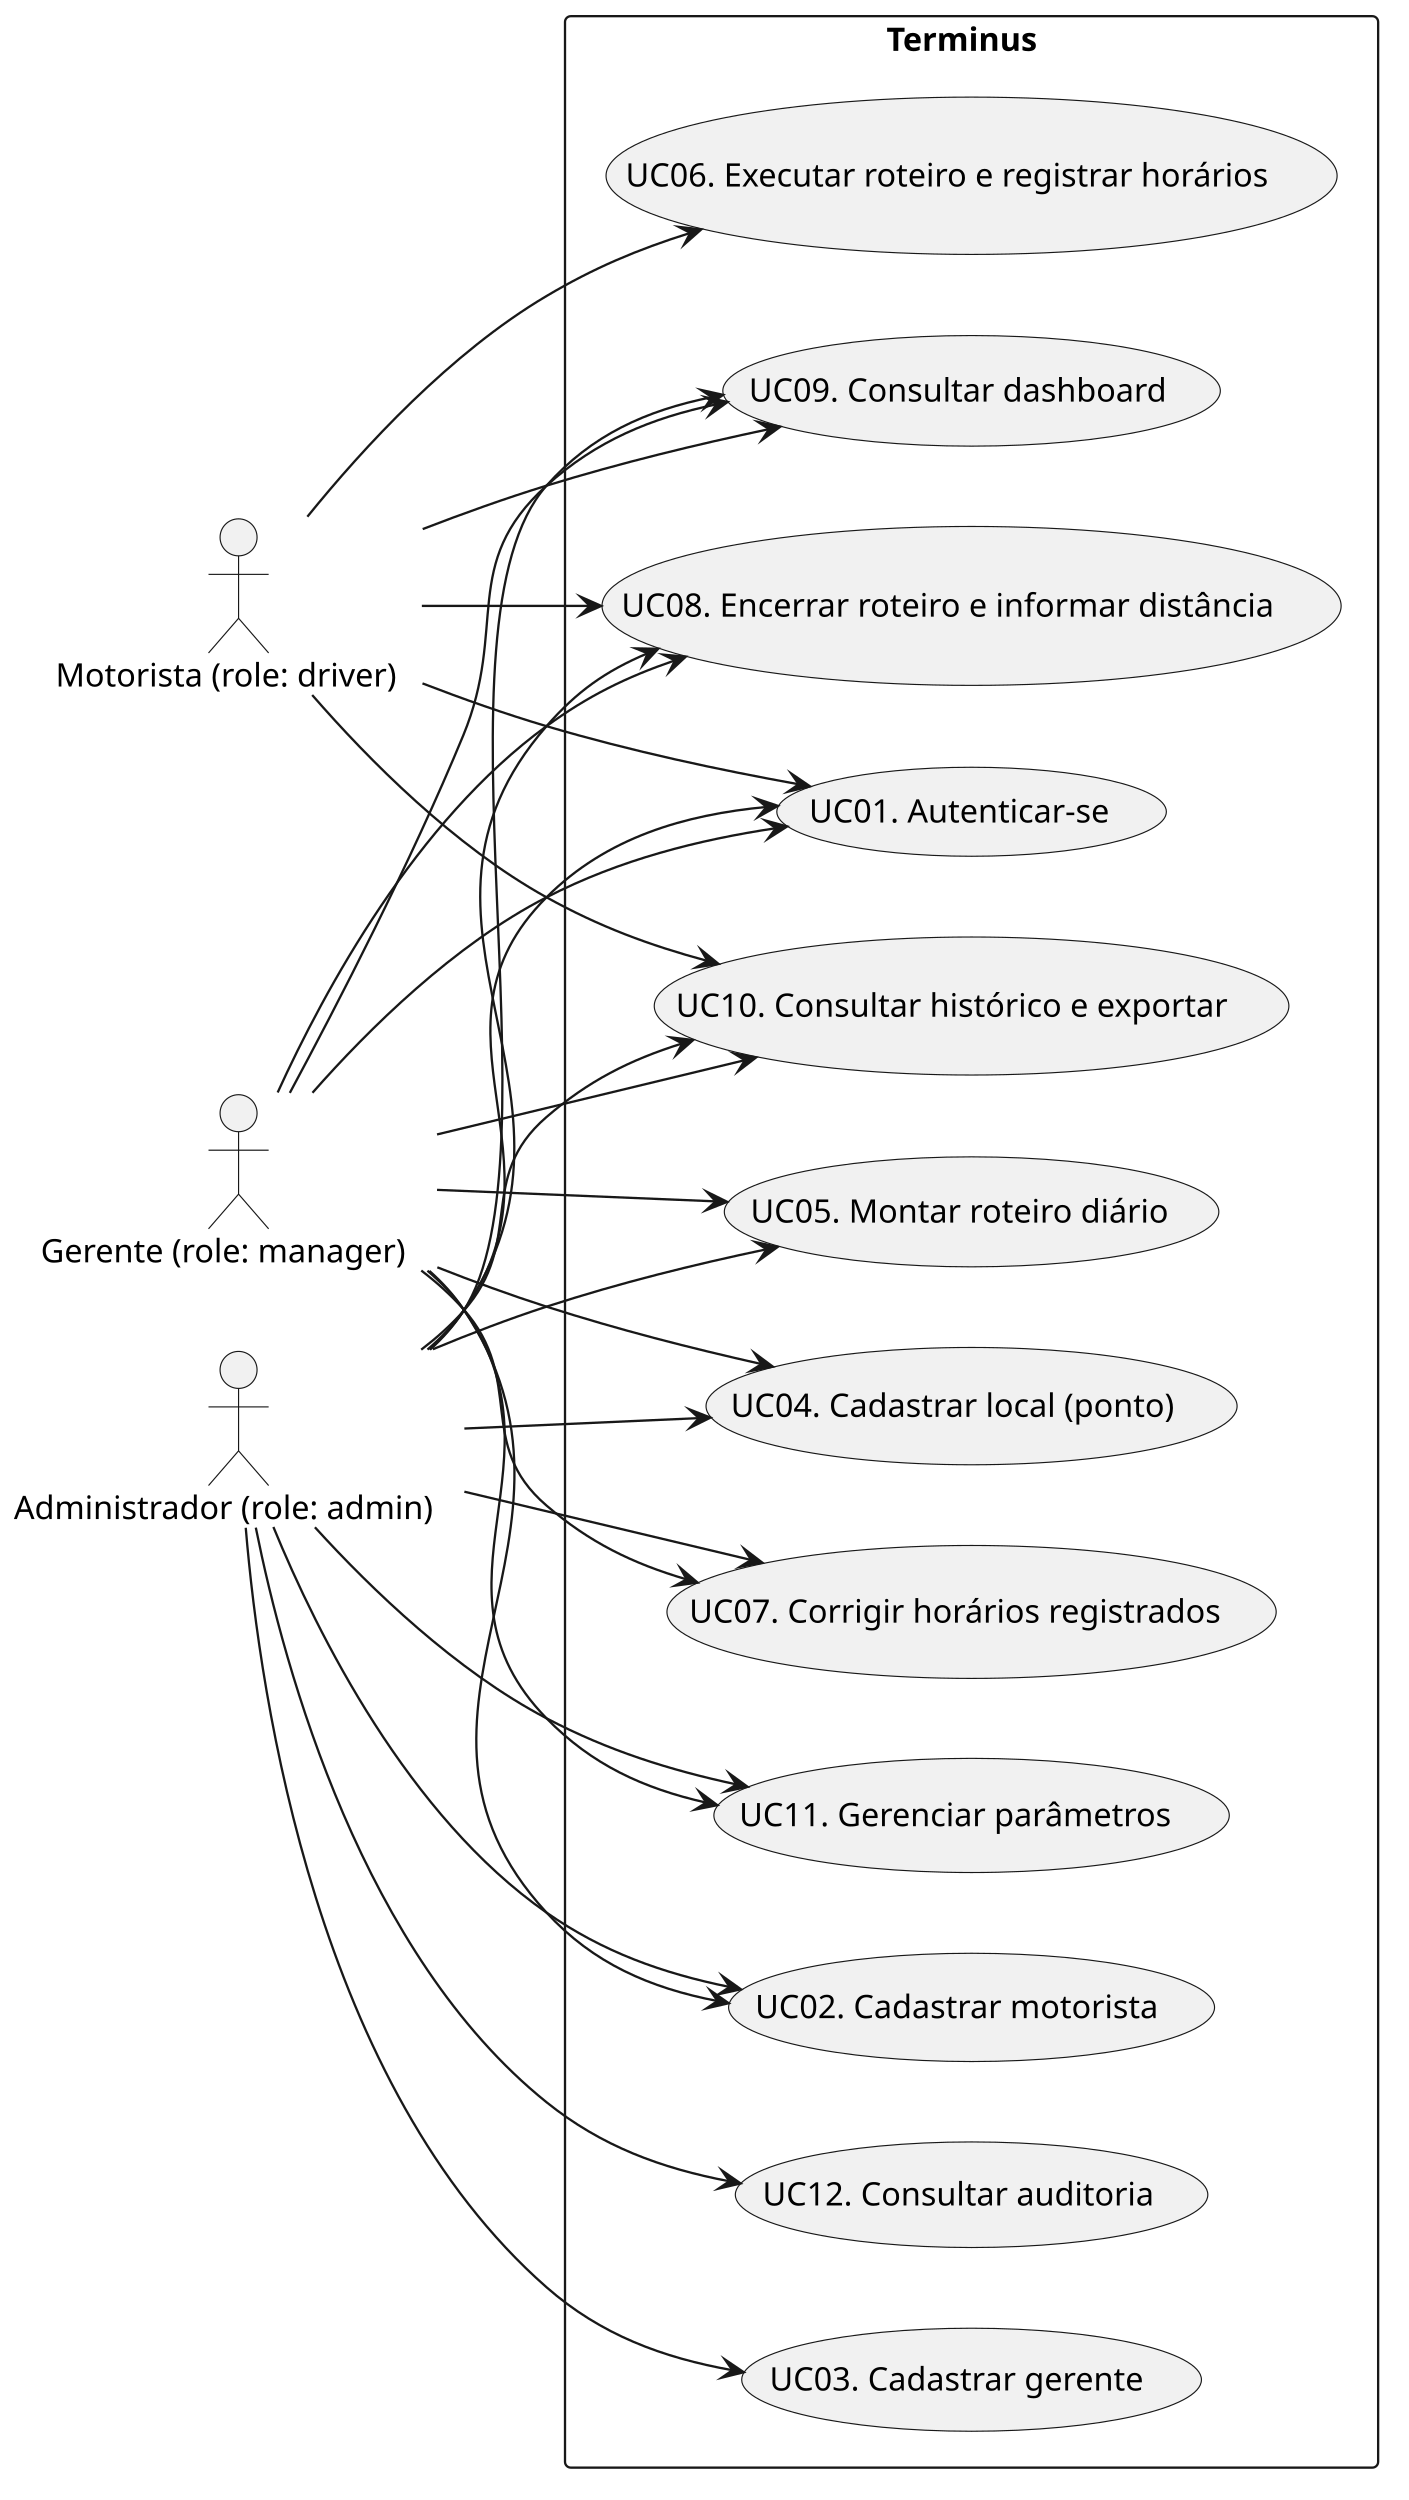
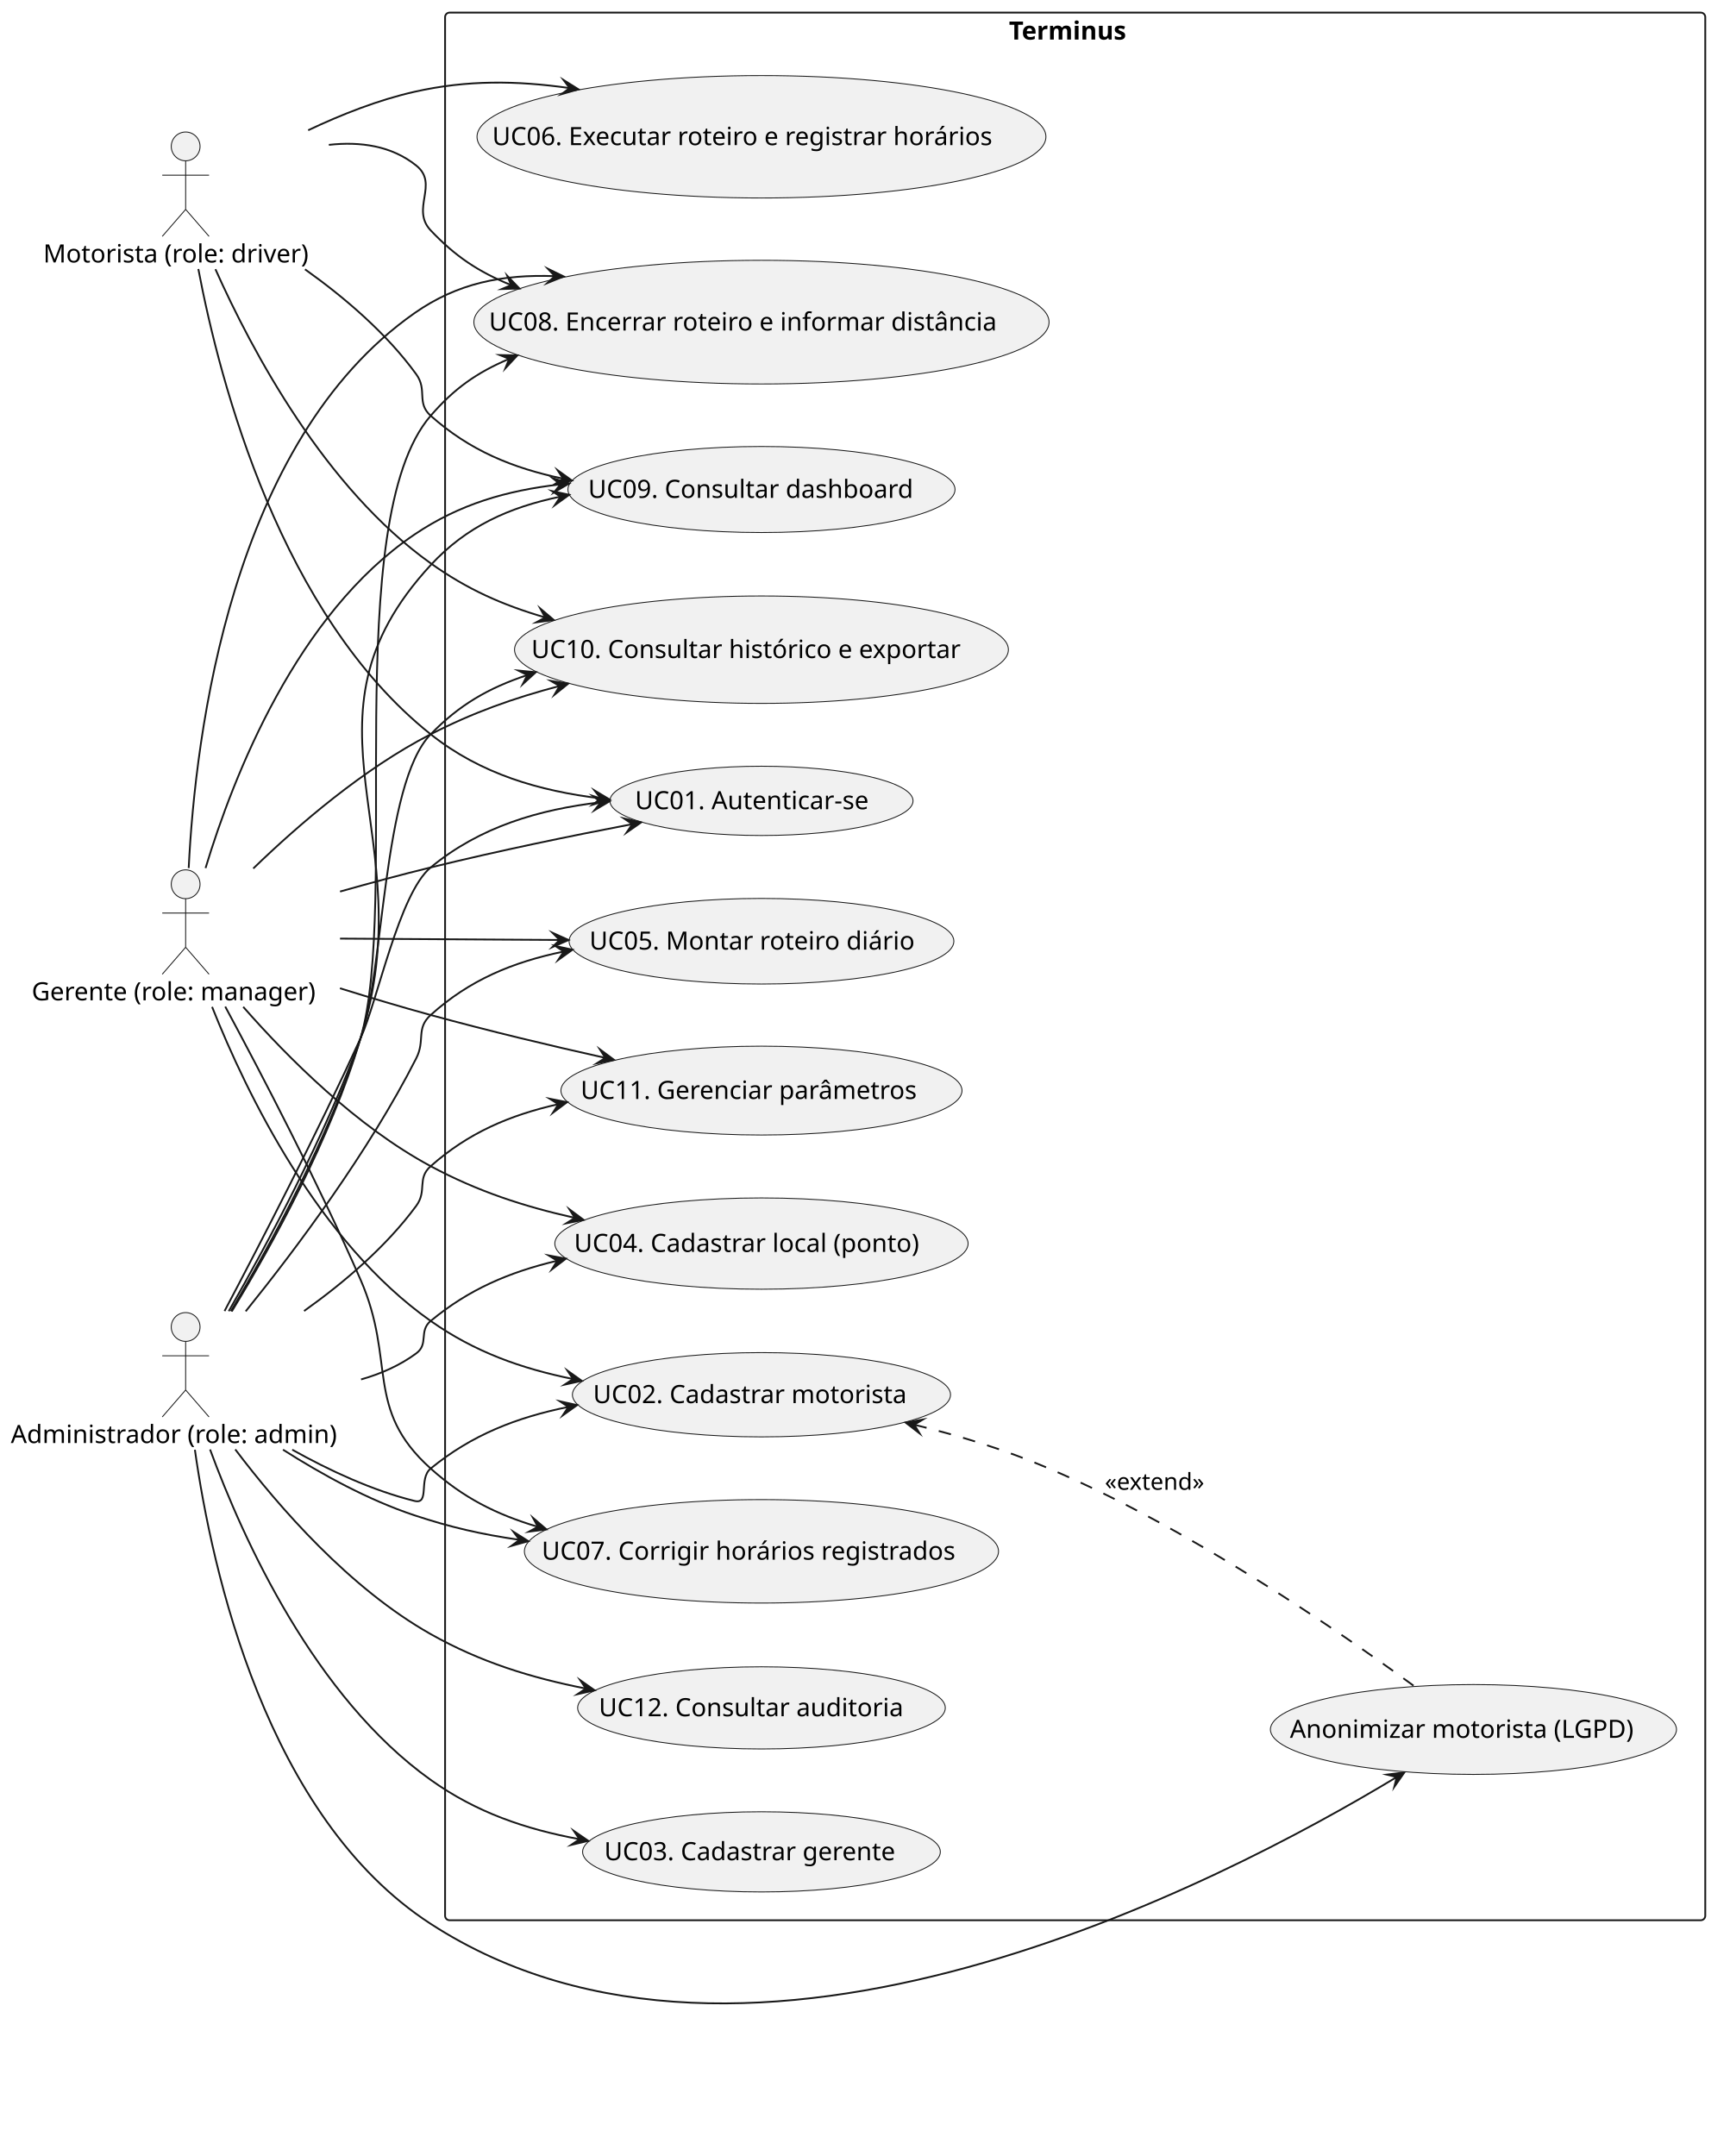
- <svg xmlns="http://www.w3.org/2000/svg" version="1.1" data-diagram-type="DESCRIPTION" style="width:609px;height:1081px;background:#FFFFFF;" width="609px" height="1081px" viewBox="0 0 609 1081" zoomAndPan="magnify" preserveAspectRatio="none" contentStyleType="text/css">
+ <svg xmlns="http://www.w3.org/2000/svg" version="1.1" data-diagram-type="DESCRIPTION" style="width:961px;height:1198px;background:#FFFFFF;" width="961px" height="1198px" viewBox="0 0 961 1198" zoomAndPan="magnify" preserveAspectRatio="none" contentStyleType="text/css">
  <defs />
  <g font-family="sans-serif" lengthAdjust="spacing">
    <g class="cluster" data-qualified-name="Terminus" id="ent0004" data-source-line="9">
-       <rect x="244.31" y="7" width="351.6" height="1060" fill="none" style="stroke:#181818;stroke-width:1;" rx="2.5" ry="2.5" />
-       <text x="383.309" y="21.995" fill="#000" font-size="14" textLength="73.603" font-weight="700">Terminus</text>
+       <rect x="247.31" y="7" width="700.22" height="1060" fill="none" style="stroke:#181818;stroke-width:1;" rx="2.5" ry="2.5" />
+       <text x="560.619" y="21.995" fill="#000" font-size="14" textLength="73.603" font-weight="700">Terminus</text>
    </g>
    <g class="entity" data-qualified-name="Terminus.UC01" id="ent0005" data-source-line="10">
-       <ellipse cx="420.114" cy="351.005" rx="84.224" ry="19.245" fill="#F1F1F1" style="stroke:#181818;stroke-width:0.5;" />
-       <text x="349.847" y="355.653" fill="#000" font-size="14" textLength="140.533">UC01. Autenticar-se</text>
+       <ellipse cx="423.114" cy="445.005" rx="84.224" ry="19.245" fill="#F1F1F1" style="stroke:#181818;stroke-width:0.5;" />
+       <text x="352.847" y="449.653" fill="#000" font-size="14" textLength="140.533">UC01. Autenticar-se</text>
    </g>
    <g class="entity" data-qualified-name="Terminus.UC02" id="ent0006" data-source-line="11">
-       <ellipse cx="420.109" cy="868.002" rx="105.059" ry="23.412" fill="#F1F1F1" style="stroke:#181818;stroke-width:0.5;" />
-       <text x="326.535" y="872.65" fill="#000" font-size="14" textLength="187.147">UC02. Cadastrar motorista</text>
+       <ellipse cx="423.109" cy="775.002" rx="105.059" ry="23.412" fill="#F1F1F1" style="stroke:#181818;stroke-width:0.5;" />
+       <text x="329.535" y="779.65" fill="#000" font-size="14" textLength="187.147">UC02. Cadastrar motorista</text>
    </g>
-     <g class="entity" data-qualified-name="Terminus.UC03" id="ent0007" data-source-line="12">
-       <ellipse cx="420.106" cy="1028.999" rx="99.396" ry="22.279" fill="#F1F1F1" style="stroke:#181818;stroke-width:0.5;" />
-       <text x="332.743" y="1033.648" fill="#000" font-size="14" textLength="174.727">UC03. Cadastrar gerente</text>
+     <g class="entity" data-qualified-name="Terminus.UC02X" id="ent0007" data-source-line="12">
+       <ellipse cx="818.723" cy="961.003" rx="112.813" ry="24.963" fill="#F1F1F1" style="stroke:#181818;stroke-width:0.5;" />
+       <text x="716.748" y="965.651" fill="#000" font-size="14" textLength="203.95">Anonimizar motorista (LGPD)</text>
    </g>
-     <g class="entity" data-qualified-name="Terminus.UC04" id="ent0008" data-source-line="13">
-       <ellipse cx="420.105" cy="608.003" rx="114.815" ry="25.363" fill="#F1F1F1" style="stroke:#181818;stroke-width:0.5;" />
-       <text x="315.977" y="612.651" fill="#000" font-size="14" textLength="208.257">UC04. Cadastrar local (ponto)</text>
+     <g class="entity" data-qualified-name="Terminus.UC03" id="ent0008" data-source-line="13">
+       <ellipse cx="423.106" cy="1028.999" rx="99.396" ry="22.279" fill="#F1F1F1" style="stroke:#181818;stroke-width:0.5;" />
+       <text x="335.743" y="1033.648" fill="#000" font-size="14" textLength="174.727">UC03. Cadastrar gerente</text>
    </g>
-     <g class="entity" data-qualified-name="Terminus.UC05" id="ent0009" data-source-line="14">
-       <ellipse cx="420.111" cy="524.002" rx="106.911" ry="23.782" fill="#F1F1F1" style="stroke:#181818;stroke-width:0.5;" />
-       <text x="324.52" y="528.651" fill="#000" font-size="14" textLength="191.181">UC05. Montar roteiro diário</text>
+     <g class="entity" data-qualified-name="Terminus.UC04" id="ent0009" data-source-line="14">
+       <ellipse cx="423.105" cy="691.003" rx="114.815" ry="25.363" fill="#F1F1F1" style="stroke:#181818;stroke-width:0.5;" />
+       <text x="318.977" y="695.651" fill="#000" font-size="14" textLength="208.257">UC04. Cadastrar local (ponto)</text>
    </g>
-     <g class="entity" data-qualified-name="Terminus.UC06" id="ent0010" data-source-line="15">
-       <ellipse cx="420.11" cy="76.002" rx="158.06" ry="34.012" fill="#F1F1F1" style="stroke:#181818;stroke-width:0.5;" />
-       <text x="270.498" y="80.65" fill="#000" font-size="14" textLength="299.223">UC06. Executar roteiro e registrar horários</text>
+     <g class="entity" data-qualified-name="Terminus.UC05" id="ent0010" data-source-line="15">
+       <ellipse cx="423.111" cy="523.002" rx="106.911" ry="23.782" fill="#F1F1F1" style="stroke:#181818;stroke-width:0.5;" />
+       <text x="327.52" y="527.651" fill="#000" font-size="14" textLength="191.181">UC05. Montar roteiro diário</text>
    </g>
-     <g class="entity" data-qualified-name="Terminus.UC07" id="ent0011" data-source-line="16">
-       <ellipse cx="420.108" cy="697.004" rx="131.718" ry="28.744" fill="#F1F1F1" style="stroke:#181818;stroke-width:0.5;" />
-       <text x="298.008" y="701.652" fill="#000" font-size="14" textLength="244.2">UC07. Corrigir horários registrados</text>
+     <g class="entity" data-qualified-name="Terminus.UC06" id="ent0011" data-source-line="16">
+       <ellipse cx="423.11" cy="76.002" rx="158.06" ry="34.012" fill="#F1F1F1" style="stroke:#181818;stroke-width:0.5;" />
+       <text x="273.498" y="80.65" fill="#000" font-size="14" textLength="299.223">UC06. Executar roteiro e registrar horários</text>
    </g>
-     <g class="entity" data-qualified-name="Terminus.UC08" id="ent0012" data-source-line="17">
-       <ellipse cx="420.108" cy="262" rx="159.798" ry="34.36" fill="#F1F1F1" style="stroke:#181818;stroke-width:0.5;" />
-       <text x="268.696" y="266.648" fill="#000" font-size="14" textLength="302.825">UC08. Encerrar roteiro e informar distância</text>
+     <g class="entity" data-qualified-name="Terminus.UC07" id="ent0012" data-source-line="17">
+       <ellipse cx="423.108" cy="862.004" rx="131.718" ry="28.744" fill="#F1F1F1" style="stroke:#181818;stroke-width:0.5;" />
+       <text x="301.008" y="866.652" fill="#000" font-size="14" textLength="244.2">UC07. Corrigir horários registrados</text>
    </g>
-     <g class="entity" data-qualified-name="Terminus.UC09" id="ent0013" data-source-line="18">
-       <ellipse cx="420.109" cy="169.002" rx="107.559" ry="23.912" fill="#F1F1F1" style="stroke:#181818;stroke-width:0.5;" />
-       <text x="323.814" y="173.65" fill="#000" font-size="14" textLength="192.589">UC09. Consultar dashboard</text>
+     <g class="entity" data-qualified-name="Terminus.UC08" id="ent0013" data-source-line="18">
+       <ellipse cx="423.108" cy="179" rx="159.798" ry="34.36" fill="#F1F1F1" style="stroke:#181818;stroke-width:0.5;" />
+       <text x="271.696" y="183.648" fill="#000" font-size="14" textLength="302.825">UC08. Encerrar roteiro e informar distância</text>
    </g>
-     <g class="entity" data-qualified-name="Terminus.UC10" id="ent0014" data-source-line="19">
-       <ellipse cx="420.107" cy="435.001" rx="137.207" ry="29.841" fill="#F1F1F1" style="stroke:#181818;stroke-width:0.5;" />
-       <text x="292.234" y="439.65" fill="#000" font-size="14" textLength="255.746">UC10. Consultar histórico e exportar</text>
+     <g class="entity" data-qualified-name="Terminus.UC09" id="ent0014" data-source-line="19">
+       <ellipse cx="423.109" cy="272.002" rx="107.559" ry="23.912" fill="#F1F1F1" style="stroke:#181818;stroke-width:0.5;" />
+       <text x="326.814" y="276.65" fill="#000" font-size="14" textLength="192.589">UC09. Consultar dashboard</text>
    </g>
-     <g class="entity" data-qualified-name="Terminus.UC11" id="ent0015" data-source-line="20">
-       <ellipse cx="420.11" cy="784.996" rx="111.43" ry="24.686" fill="#F1F1F1" style="stroke:#181818;stroke-width:0.5;" />
-       <text x="319.625" y="789.645" fill="#000" font-size="14" textLength="200.97">UC11. Gerenciar parâmetros</text>
+     <g class="entity" data-qualified-name="Terminus.UC10" id="ent0015" data-source-line="20">
+       <ellipse cx="423.107" cy="361.001" rx="137.207" ry="29.841" fill="#F1F1F1" style="stroke:#181818;stroke-width:0.5;" />
+       <text x="295.234" y="365.65" fill="#000" font-size="14" textLength="255.746">UC10. Consultar histórico e exportar</text>
    </g>
-     <g class="entity" data-qualified-name="Terminus.UC12" id="ent0016" data-source-line="21">
-       <ellipse cx="420.112" cy="949" rx="102.152" ry="22.83" fill="#F1F1F1" style="stroke:#181818;stroke-width:0.5;" />
-       <text x="329.717" y="953.649" fill="#000" font-size="14" textLength="180.79">UC12. Consultar auditoria</text>
+     <g class="entity" data-qualified-name="Terminus.UC11" id="ent0016" data-source-line="21">
+       <ellipse cx="423.11" cy="605.996" rx="111.43" ry="24.686" fill="#F1F1F1" style="stroke:#181818;stroke-width:0.5;" />
+       <text x="322.625" y="610.645" fill="#000" font-size="14" textLength="200.97">UC11. Gerenciar parâmetros</text>
+     </g>
+     <g class="entity" data-qualified-name="Terminus.UC12" id="ent0017" data-source-line="22">
+       <ellipse cx="423.112" cy="949" rx="102.152" ry="22.83" fill="#F1F1F1" style="stroke:#181818;stroke-width:0.5;" />
+       <text x="332.717" y="953.649" fill="#000" font-size="14" textLength="180.79">UC12. Consultar auditoria</text>
    </g>
    <g class="entity" data-qualified-name="Motorista" id="ent0001" data-source-line="5">
-       <ellipse cx="103.159" cy="232.35" rx="8" ry="8" fill="#F1F1F1" style="stroke:#181818;stroke-width:0.5;" />
-       <path d="M103.159,240.35 L103.159,267.35 M90.159,248.35 L116.159,248.35 M103.159,267.35 L90.159,282.35 M103.159,267.35 L116.159,282.35" style="stroke:#181818;stroke-width:0.5;" fill="none" />
-       <text x="24.03" y="296.845" fill="#000" font-size="14" textLength="158.259">Motorista (role: driver)</text>
+       <ellipse cx="103.159" cy="81.35" rx="8" ry="8" fill="#F1F1F1" style="stroke:#181818;stroke-width:0.5;" />
+       <path d="M103.159,89.35 L103.159,116.35 M90.159,97.35 L116.159,97.35 M103.159,116.35 L90.159,131.35 M103.159,116.35 L116.159,131.35" style="stroke:#181818;stroke-width:0.5;" fill="none" />
+       <text x="24.03" y="145.845" fill="#000" font-size="14" textLength="158.259">Motorista (role: driver)</text>
    </g>
    <g class="entity" data-qualified-name="Gerente" id="ent0002" data-source-line="6">
-       <ellipse cx="103.158" cy="481.35" rx="8" ry="8" fill="#F1F1F1" style="stroke:#181818;stroke-width:0.5;" />
-       <path d="M103.158,489.35 L103.158,516.35 M90.158,497.35 L116.158,497.35 M103.158,516.35 L90.158,531.35 M103.158,516.35 L116.158,531.35" style="stroke:#181818;stroke-width:0.5;" fill="none" />
-       <text x="17.61" y="545.845" fill="#000" font-size="14" textLength="171.097">Gerente (role: manager)</text>
+       <ellipse cx="103.158" cy="491.35" rx="8" ry="8" fill="#F1F1F1" style="stroke:#181818;stroke-width:0.5;" />
+       <path d="M103.158,499.35 L103.158,526.35 M90.158,507.35 L116.158,507.35 M103.158,526.35 L90.158,541.35 M103.158,526.35 L116.158,541.35" style="stroke:#181818;stroke-width:0.5;" fill="none" />
+       <text x="17.61" y="555.845" fill="#000" font-size="14" textLength="171.097">Gerente (role: manager)</text>
    </g>
    <g class="entity" data-qualified-name="Admin" id="ent0003" data-source-line="7">
-       <ellipse cx="103.156" cy="592.35" rx="8" ry="8" fill="#F1F1F1" style="stroke:#181818;stroke-width:0.5;" />
-       <path d="M103.156,600.35 L103.156,627.35 M90.156,608.35 L116.156,608.35 M103.156,627.35 L90.156,642.35 M103.156,627.35 L116.156,642.35" style="stroke:#181818;stroke-width:0.5;" fill="none" />
-       <text x="6" y="656.845" fill="#000" font-size="14" textLength="194.312">Administrador (role: admin)</text>
+       <ellipse cx="103.156" cy="737.35" rx="8" ry="8" fill="#F1F1F1" style="stroke:#181818;stroke-width:0.5;" />
+       <path d="M103.156,745.35 L103.156,772.35 M90.156,753.35 L116.156,753.35 M103.156,772.35 L90.156,787.35 M103.156,772.35 L116.156,787.35" style="stroke:#181818;stroke-width:0.5;" fill="none" />
+       <text x="6" y="801.845" fill="#000" font-size="14" textLength="194.312">Administrador (role: admin)</text>
    </g>
-     <g class="link" data-entity-1="ent0001" data-entity-2="ent0005" id="lnk17" data-source-line="24" data-link-type="dependency">
-       <path d="M182.68,295.5 C200.14,302.22 218.7,308.8 236.31,314 C273.42,324.96 310.79,332.859 345.35,339.119" style="stroke:#181818;stroke-width:1;" fill="none" id="Motorista-to-UC01" />
-       <polygon points="350.27,340.01,342.127,334.47,345.35,339.119,340.701,342.342,350.27,340.01" fill="#181818" style="stroke:#181818;stroke-width:1;stroke-linejoin:miter;stroke-miterlimit:10;" />
+     <g class="link" data-entity-1="ent0001" data-entity-2="ent0005" id="lnk18" data-source-line="25" data-link-type="dependency">
+       <path d="M110.2,149.47 C122.4,213.65 156.28,341.99 239.31,408 C267.19,430.17 299.897,439.515 333.797,443.645" style="stroke:#181818;stroke-width:1;" fill="none" id="Motorista-to-UC01" />
+       <polygon points="338.76,444.25,330.31,439.191,333.797,443.645,329.342,447.132,338.76,444.25" fill="#181818" style="stroke:#181818;stroke-width:1;stroke-linejoin:miter;stroke-miterlimit:10;" />
    </g>
-     <g class="link" data-entity-1="ent0001" data-entity-2="ent0010" id="lnk18" data-source-line="25" data-link-type="dependency">
-       <path d="M132.9,223.43 C157.29,193.3 194.84,152.56 236.31,128 C256.75,115.89 275.381,107.982 298.461,100.712" style="stroke:#181818;stroke-width:1;" fill="none" id="Motorista-to-UC06" />
-       <polygon points="303.23,99.21,293.444,98.099,298.461,100.712,295.848,105.729,303.23,99.21" fill="#181818" style="stroke:#181818;stroke-width:1;stroke-linejoin:miter;stroke-miterlimit:10;" />
-     </g>
-     <g class="link" data-entity-1="ent0001" data-entity-2="ent0012" id="lnk19" data-source-line="26" data-link-type="dependency">
-       <path d="M182.41,262 C206.1,262 228.01,262 254.99,262" style="stroke:#181818;stroke-width:1;" fill="none" id="Motorista-to-UC08" />
-       <polygon points="259.99,262,250.99,258,254.99,262,250.99,266,259.99,262" fill="#181818" style="stroke:#181818;stroke-width:1;stroke-linejoin:miter;stroke-miterlimit:10;" />
+     <g class="link" data-entity-1="ent0001" data-entity-2="ent0011" id="lnk19" data-source-line="26" data-link-type="dependency">
+       <path d="M171.24,72.37 C189.78,63.58 210.32,55.51 230.31,51 C259.63,44.39 286.939,44.748 316.499,48.938" style="stroke:#181818;stroke-width:1;" fill="none" id="Motorista-to-UC06" />
+       <polygon points="321.45,49.64,313.1,44.417,316.499,48.938,311.978,52.337,321.45,49.64" fill="#181818" style="stroke:#181818;stroke-width:1;stroke-linejoin:miter;stroke-miterlimit:10;" />
    </g>
    <g class="link" data-entity-1="ent0001" data-entity-2="ent0013" id="lnk20" data-source-line="27" data-link-type="dependency">
-       <path d="M182.77,228.77 C200.22,222.05 218.75,215.39 236.31,210 C268.96,199.98 300.689,192.32 332.529,185.55" style="stroke:#181818;stroke-width:1;" fill="none" id="Motorista-to-UC09" />
-       <polygon points="337.42,184.51,327.785,182.469,332.529,185.55,329.449,190.294,337.42,184.51" fill="#181818" style="stroke:#181818;stroke-width:1;stroke-linejoin:miter;stroke-miterlimit:10;" />
+       <path d="M182.73,80.49 C200.18,78.55 217.56,80.97 231.31,92 C244.1,102.26 228.04,116.11 239.31,128 C252.91,142.35 265.552,150.878 284.022,158.428" style="stroke:#181818;stroke-width:1;" fill="none" id="Motorista-to-UC08" />
+       <polygon points="288.65,160.32,281.833,153.212,284.022,158.428,278.806,160.617,288.65,160.32" fill="#181818" style="stroke:#181818;stroke-width:1;stroke-linejoin:miter;stroke-miterlimit:10;" />
    </g>
    <g class="link" data-entity-1="ent0001" data-entity-2="ent0014" id="lnk21" data-source-line="28" data-link-type="dependency">
-       <path d="M134.99,300.53 C159.57,328.75 196.4,365.85 236.31,388 C259.09,400.64 280.523,408.657 305.903,415.507" style="stroke:#181818;stroke-width:1;" fill="none" id="Motorista-to-UC10" />
-       <polygon points="310.73,416.81,303.083,410.603,305.903,415.507,300.999,418.327,310.73,416.81" fill="#181818" style="stroke:#181818;stroke-width:1;stroke-linejoin:miter;stroke-miterlimit:10;" />
+       <path d="M169.46,149.64 C191.6,165.4 214.86,185.29 231.31,208 C237.66,216.77 231.23,223.8 239.31,231 C260.91,250.27 284.697,260.073 312.917,265.993" style="stroke:#181818;stroke-width:1;" fill="none" id="Motorista-to-UC09" />
+       <polygon points="317.81,267.02,309.823,261.257,312.917,265.993,308.18,269.087,317.81,267.02" fill="#181818" style="stroke:#181818;stroke-width:1;stroke-linejoin:miter;stroke-miterlimit:10;" />
    </g>
-     <g class="link" data-entity-1="ent0002" data-entity-2="ent0005" id="lnk22" data-source-line="30" data-link-type="dependency">
-       <path d="M135.11,472.52 C159.62,444.71 196.31,408.55 236.31,388 C268.28,371.57 301.947,363.19 335.437,358.11" style="stroke:#181818;stroke-width:1;" fill="none" id="Gerente-to-UC01" />
-       <polygon points="340.38,357.36,330.882,354.755,335.437,358.11,332.082,362.665,340.38,357.36" fill="#181818" style="stroke:#181818;stroke-width:1;stroke-linejoin:miter;stroke-miterlimit:10;" />
+     <g class="link" data-entity-1="ent0001" data-entity-2="ent0015" id="lnk22" data-source-line="29" data-link-type="dependency">
+       <path d="M119.7,149.58 C140.22,195.52 180.71,271.26 239.31,313 C259.49,327.38 278.862,336.044 302.922,343.094" style="stroke:#181818;stroke-width:1;" fill="none" id="Motorista-to-UC10" />
+       <polygon points="307.72,344.5,300.208,338.131,302.922,343.094,297.958,345.808,307.72,344.5" fill="#181818" style="stroke:#181818;stroke-width:1;stroke-linejoin:miter;stroke-miterlimit:10;" />
    </g>
-     <g class="link" data-entity-1="ent0002" data-entity-2="ent0006" id="lnk23" data-source-line="31" data-link-type="dependency">
-       <path d="M185.68,549.55 C191.23,554.47 196.22,559.94 200.31,566 C265.86,663.03 157.04,740.81 236.31,827 C256.57,849.02 280.962,859.555 310.202,865.245" style="stroke:#181818;stroke-width:1;" fill="none" id="Gerente-to-UC02" />
-       <polygon points="315.11,866.2,307.04,860.555,310.202,865.245,305.512,868.407,315.11,866.2" fill="#181818" style="stroke:#181818;stroke-width:1;stroke-linejoin:miter;stroke-miterlimit:10;" />
+     <g class="link" data-entity-1="ent0002" data-entity-2="ent0005" id="lnk23" data-source-line="31" data-link-type="dependency">
+       <path d="M188.95,495.4 C205.58,490.7 222.94,486.01 239.31,482 C277.84,472.56 316.439,464.621 351.339,457.931" style="stroke:#181818;stroke-width:1;" fill="none" id="Gerente-to-UC01" />
+       <polygon points="356.25,456.99,346.658,454.756,351.339,457.931,348.164,462.613,356.25,456.99" fill="#181818" style="stroke:#181818;stroke-width:1;stroke-linejoin:miter;stroke-miterlimit:10;" />
    </g>
-     <g class="link" data-entity-1="ent0002" data-entity-2="ent0008" id="lnk24" data-source-line="32" data-link-type="dependency">
-       <path d="M189.1,547.99 C204.65,554.11 220.85,560.06 236.31,565 C267.83,575.08 298.213,582.82 329.293,589.83" style="stroke:#181818;stroke-width:1;" fill="none" id="Gerente-to-UC04" />
-       <polygon points="334.17,590.93,326.271,585.048,329.293,589.83,324.51,592.852,334.17,590.93" fill="#181818" style="stroke:#181818;stroke-width:1;stroke-linejoin:miter;stroke-miterlimit:10;" />
+     <g class="link" data-entity-1="ent0002" data-entity-2="ent0006" id="lnk24" data-source-line="32" data-link-type="dependency">
+       <path d="M117.85,559.49 C137.17,607.99 177.16,690.29 239.31,734 C263.79,751.22 289.381,760.349 318.401,766.279" style="stroke:#181818;stroke-width:1;" fill="none" id="Gerente-to-UC02" />
+       <polygon points="323.3,767.28,315.283,761.559,318.401,766.279,313.681,769.397,323.3,767.28" fill="#181818" style="stroke:#181818;stroke-width:1;stroke-linejoin:miter;stroke-miterlimit:10;" />
    </g>
    <g class="link" data-entity-1="ent0002" data-entity-2="ent0009" id="lnk25" data-source-line="33" data-link-type="dependency">
-       <path d="M188.97,514.5 C227.6,516.1 268.694,517.794 309.454,519.474" style="stroke:#181818;stroke-width:1;" fill="none" id="Gerente-to-UC05" />
-       <polygon points="314.45,519.68,305.622,515.313,309.454,519.474,305.293,523.306,314.45,519.68" fill="#181818" style="stroke:#181818;stroke-width:1;stroke-linejoin:miter;stroke-miterlimit:10;" />
+       <path d="M135.15,559.47 C160.28,588.11 198.18,625.92 239.31,648 C265.31,661.96 290.891,670.325 319.411,676.725" style="stroke:#181818;stroke-width:1;" fill="none" id="Gerente-to-UC04" />
+       <polygon points="324.29,677.82,316.384,671.946,319.411,676.725,314.633,679.752,324.29,677.82" fill="#181818" style="stroke:#181818;stroke-width:1;stroke-linejoin:miter;stroke-miterlimit:10;" />
    </g>
-     <g class="link" data-entity-1="ent0002" data-entity-2="ent0011" id="lnk26" data-source-line="34" data-link-type="dependency">
-       <path d="M182.16,549.38 C188.76,554.42 194.95,559.96 200.31,566 C227.55,596.68 205.15,624.31 236.31,651 C254.83,666.86 273.253,675.979 296.873,682.929" style="stroke:#181818;stroke-width:1;" fill="none" id="Gerente-to-UC07" />
-       <polygon points="301.67,684.34,294.165,677.962,296.873,682.929,291.907,685.637,301.67,684.34" fill="#181818" style="stroke:#181818;stroke-width:1;stroke-linejoin:miter;stroke-miterlimit:10;" />
+     <g class="link" data-entity-1="ent0002" data-entity-2="ent0010" id="lnk26" data-source-line="34" data-link-type="dependency">
+       <path d="M188.94,521.54 C227.94,521.78 269.62,522.039 310.94,522.299" style="stroke:#181818;stroke-width:1;" fill="none" id="Gerente-to-UC05" />
+       <polygon points="315.94,522.33,306.965,518.273,310.94,522.299,306.915,526.273,315.94,522.33" fill="#181818" style="stroke:#181818;stroke-width:1;stroke-linejoin:miter;stroke-miterlimit:10;" />
    </g>
    <g class="link" data-entity-1="ent0002" data-entity-2="ent0012" id="lnk27" data-source-line="35" data-link-type="dependency">
-       <path d="M120.06,472.39 C140.45,427.67 180.01,354.92 236.31,314 C254.19,301 270.511,292.874 291.831,285.554" style="stroke:#181818;stroke-width:1;" fill="none" id="Gerente-to-UC08" />
-       <polygon points="296.56,283.93,286.749,283.069,291.831,285.554,289.347,290.636,296.56,283.93" fill="#181818" style="stroke:#181818;stroke-width:1;stroke-linejoin:miter;stroke-miterlimit:10;" />
+       <path d="M125.16,559.33 C145.58,597.27 176.84,657.31 200.31,711 C220.25,756.62 202.24,782.77 239.31,816 C257.34,832.17 275.429,841.401 298.859,848.391" style="stroke:#181818;stroke-width:1;" fill="none" id="Gerente-to-UC07" />
+       <polygon points="303.65,849.82,296.169,843.414,298.859,848.391,293.882,851.08,303.65,849.82" fill="#181818" style="stroke:#181818;stroke-width:1;stroke-linejoin:miter;stroke-miterlimit:10;" />
    </g>
    <g class="link" data-entity-1="ent0002" data-entity-2="ent0013" id="lnk28" data-source-line="36" data-link-type="dependency">
-       <path d="M125.32,472.56 C145.99,434.14 177.57,373.01 200.31,318 C219.64,271.24 198.77,243.92 236.31,210 C257.79,190.59 281.537,180.747 309.757,174.827" style="stroke:#181818;stroke-width:1;" fill="none" id="Gerente-to-UC09" />
-       <polygon points="314.65,173.8,305.02,171.733,309.757,174.827,306.663,179.563,314.65,173.8" fill="#181818" style="stroke:#181818;stroke-width:1;stroke-linejoin:miter;stroke-miterlimit:10;" />
+       <path d="M104.85,482.36 C108.53,407.84 128.46,245.35 230.31,174 C254.18,157.28 279.143,152.39 308.243,153.44" style="stroke:#181818;stroke-width:1;" fill="none" id="Gerente-to-UC08" />
+       <polygon points="313.24,153.62,304.39,149.298,308.243,153.44,304.102,157.293,313.24,153.62" fill="#181818" style="stroke:#181818;stroke-width:1;stroke-linejoin:miter;stroke-miterlimit:10;" />
    </g>
    <g class="link" data-entity-1="ent0002" data-entity-2="ent0014" id="lnk29" data-source-line="37" data-link-type="dependency">
-       <path d="M188.97,490.53 C231.61,480.25 278.479,468.933 322.089,458.413" style="stroke:#181818;stroke-width:1;" fill="none" id="Gerente-to-UC10" />
-       <polygon points="326.95,457.24,317.263,455.462,322.089,458.413,319.139,463.239,326.95,457.24" fill="#181818" style="stroke:#181818;stroke-width:1;stroke-linejoin:miter;stroke-miterlimit:10;" />
+       <path d="M114.21,482.36 C129.79,430.85 165.02,341.08 230.31,297 C255.36,280.09 281.532,272.546 311.392,269.146" style="stroke:#181818;stroke-width:1;" fill="none" id="Gerente-to-UC09" />
+       <polygon points="316.36,268.58,306.965,265.624,311.392,269.146,307.87,273.573,316.36,268.58" fill="#181818" style="stroke:#181818;stroke-width:1;stroke-linejoin:miter;stroke-miterlimit:10;" />
    </g>
    <g class="link" data-entity-1="ent0002" data-entity-2="ent0015" id="lnk30" data-source-line="38" data-link-type="dependency">
-       <path d="M184.82,549.46 C190.63,554.42 195.92,559.92 200.31,566 C247.34,631.06 180.27,685.52 236.31,743 C255.86,763.05 278.034,773.264 305.324,779.454" style="stroke:#181818;stroke-width:1;" fill="none" id="Gerente-to-UC11" />
-       <polygon points="310.2,780.56,302.308,774.668,305.324,779.454,300.538,782.47,310.2,780.56" fill="#181818" style="stroke:#181818;stroke-width:1;stroke-linejoin:miter;stroke-miterlimit:10;" />
+       <path d="M140.73,482.58 C166.21,457.92 202.17,427.06 239.31,408 C262.93,395.89 285.067,388.011 310.907,381.161" style="stroke:#181818;stroke-width:1;" fill="none" id="Gerente-to-UC10" />
+       <polygon points="315.74,379.88,306.016,378.32,310.907,381.161,308.065,386.053,315.74,379.88" fill="#181818" style="stroke:#181818;stroke-width:1;stroke-linejoin:miter;stroke-miterlimit:10;" />
    </g>
-     <g class="link" data-entity-1="ent0003" data-entity-2="ent0005" id="lnk31" data-source-line="40" data-link-type="dependency">
-       <path d="M184.84,583.55 C190.64,578.59 195.92,573.08 200.31,567 C247.78,501.18 178.97,445.42 236.31,388 C262.28,362 296.182,352.249 331.412,348.929" style="stroke:#181818;stroke-width:1;" fill="none" id="Admin-to-UC01" />
-       <polygon points="336.39,348.46,327.054,345.322,331.412,348.929,327.805,353.287,336.39,348.46" fill="#181818" style="stroke:#181818;stroke-width:1;stroke-linejoin:miter;stroke-miterlimit:10;" />
+     <g class="link" data-entity-1="ent0002" data-entity-2="ent0016" id="lnk31" data-source-line="39" data-link-type="dependency">
+       <path d="M188.91,549.14 C205.55,554.33 222.92,559.52 239.31,564 C272.45,573.06 304.44,580.699 336.34,587.829" style="stroke:#181818;stroke-width:1;" fill="none" id="Gerente-to-UC11" />
+       <polygon points="341.22,588.92,333.309,583.053,336.34,587.829,331.564,590.861,341.22,588.92" fill="#181818" style="stroke:#181818;stroke-width:1;stroke-linejoin:miter;stroke-miterlimit:10;" />
    </g>
-     <g class="link" data-entity-1="ent0003" data-entity-2="ent0006" id="lnk32" data-source-line="41" data-link-type="dependency">
-       <path d="M118.21,660.26 C137.46,707.1 176.59,785.31 236.31,827 C260.85,844.13 286.461,853.239 315.481,859.169" style="stroke:#181818;stroke-width:1;" fill="none" id="Admin-to-UC02" />
-       <polygon points="320.38,860.17,312.363,854.449,315.481,859.169,310.761,862.287,320.38,860.17" fill="#181818" style="stroke:#181818;stroke-width:1;stroke-linejoin:miter;stroke-miterlimit:10;" />
+     <g class="link" data-entity-1="ent0003" data-entity-2="ent0005" id="lnk32" data-source-line="41" data-link-type="dependency">
+       <path d="M124.77,728.5 C144.88,690.43 175.94,630.29 200.31,577 C209.8,556.25 221.72,496.54 239.31,482 C266.9,459.21 299.754,449.796 333.844,445.776" style="stroke:#181818;stroke-width:1;" fill="none" id="Admin-to-UC01" />
+       <polygon points="338.81,445.19,329.403,442.272,333.844,445.776,330.34,450.216,338.81,445.19" fill="#181818" style="stroke:#181818;stroke-width:1;stroke-linejoin:miter;stroke-miterlimit:10;" />
    </g>
-     <g class="link" data-entity-1="ent0003" data-entity-2="ent0007" id="lnk33" data-source-line="42" data-link-type="dependency">
-       <path d="M106.26,660.61 C112.52,735.84 137.44,902.23 236.31,989 C259.75,1009.57 286.398,1019.46 316.698,1024.88" style="stroke:#181818;stroke-width:1;" fill="none" id="Admin-to-UC03" />
-       <polygon points="321.62,1025.76,313.465,1020.238,316.698,1024.88,312.056,1028.113,321.62,1025.76" fill="#181818" style="stroke:#181818;stroke-width:1;stroke-linejoin:miter;stroke-miterlimit:10;" />
+     <g class="link" data-entity-1="ent0003" data-entity-2="ent0006" id="lnk33" data-source-line="42" data-link-type="dependency">
+       <path d="M162.37,805.53 C182.96,817.05 206.85,828.16 230.31,834 C238.99,836.16 232.39,821.67 239.31,816 C262.2,797.24 287.021,787.641 315.811,781.761" style="stroke:#181818;stroke-width:1;" fill="none" id="Admin-to-UC02" />
+       <polygon points="320.71,780.76,311.092,778.642,315.811,781.761,312.692,786.48,320.71,780.76" fill="#181818" style="stroke:#181818;stroke-width:1;stroke-linejoin:miter;stroke-miterlimit:10;" />
    </g>
    <g class="link" data-entity-1="ent0003" data-entity-2="ent0008" id="lnk34" data-source-line="43" data-link-type="dependency">
-       <path d="M200.79,617.7 C234.43,616.21 267.435,614.743 302.205,613.193" style="stroke:#181818;stroke-width:1;" fill="none" id="Admin-to-UC04" />
-       <polygon points="307.2,612.97,298.031,609.375,302.205,613.193,298.387,617.367,307.2,612.97" fill="#181818" style="stroke:#181818;stroke-width:1;stroke-linejoin:miter;stroke-miterlimit:10;" />
+       <path d="M116.72,805.41 C135.25,855.74 174.85,943.01 239.31,989 C264.7,1007.12 291.834,1016.355 321.984,1021.965" style="stroke:#181818;stroke-width:1;" fill="none" id="Admin-to-UC03" />
+       <polygon points="326.9,1022.88,318.784,1017.301,321.984,1021.965,317.32,1025.166,326.9,1022.88" fill="#181818" style="stroke:#181818;stroke-width:1;stroke-linejoin:miter;stroke-miterlimit:10;" />
    </g>
    <g class="link" data-entity-1="ent0003" data-entity-2="ent0009" id="lnk35" data-source-line="44" data-link-type="dependency">
-       <path d="M187.15,583.42 C203.25,576.73 220.15,570.25 236.31,565 C268.48,554.56 299.788,546.863 331.438,540.183" style="stroke:#181818;stroke-width:1;" fill="none" id="Admin-to-UC05" />
-       <polygon points="336.33,539.15,326.698,537.095,331.438,540.183,328.35,544.922,336.33,539.15" fill="#181818" style="stroke:#181818;stroke-width:1;stroke-linejoin:miter;stroke-miterlimit:10;" />
+       <path d="M200.62,766.49 C211.65,763.37 222.18,758.73 231.31,752 C238.36,746.81 232.57,739.59 239.31,734 C260.53,716.43 282.786,706.928 309.616,700.538" style="stroke:#181818;stroke-width:1;" fill="none" id="Admin-to-UC04" />
+       <polygon points="314.48,699.38,304.798,697.574,309.616,700.538,306.652,705.356,314.48,699.38" fill="#181818" style="stroke:#181818;stroke-width:1;stroke-linejoin:miter;stroke-miterlimit:10;" />
    </g>
-     <g class="link" data-entity-1="ent0003" data-entity-2="ent0011" id="lnk36" data-source-line="45" data-link-type="dependency">
-       <path d="M200.79,645.01 C241.84,654.79 284.536,664.952 324.776,674.532" style="stroke:#181818;stroke-width:1;" fill="none" id="Admin-to-UC07" />
-       <polygon points="329.64,675.69,321.811,669.714,324.776,674.532,319.958,677.497,329.64,675.69" fill="#181818" style="stroke:#181818;stroke-width:1;stroke-linejoin:miter;stroke-miterlimit:10;" />
+     <g class="link" data-entity-1="ent0003" data-entity-2="ent0010" id="lnk36" data-source-line="45" data-link-type="dependency">
+       <path d="M136.52,728.65 C164.65,693.79 204.91,640.01 231.31,588 C236.4,577.98 230.97,571.54 239.31,564 C260.91,544.49 284.854,534.616 313.224,528.726" style="stroke:#181818;stroke-width:1;" fill="none" id="Admin-to-UC05" />
+       <polygon points="318.12,527.71,308.495,525.623,313.224,528.726,310.121,533.456,318.12,527.71" fill="#181818" style="stroke:#181818;stroke-width:1;stroke-linejoin:miter;stroke-miterlimit:10;" />
    </g>
    <g class="link" data-entity-1="ent0003" data-entity-2="ent0012" id="lnk37" data-source-line="46" data-link-type="dependency">
-       <path d="M185.66,583.43 C191.2,578.51 196.21,573.05 200.31,567 C264.09,473.02 161.63,399.58 236.31,314 C249.33,299.08 261.675,290.248 280.015,282.488" style="stroke:#181818;stroke-width:1;" fill="none" id="Admin-to-UC08" />
-       <polygon points="284.62,280.54,274.773,280.363,280.015,282.488,277.89,287.731,284.62,280.54" fill="#181818" style="stroke:#181818;stroke-width:1;stroke-linejoin:miter;stroke-miterlimit:10;" />
+       <path d="M157.24,805.52 C178.88,819.32 204.8,833.54 230.31,842 C250.33,848.64 267.163,852.496 288.633,855.636" style="stroke:#181818;stroke-width:1;" fill="none" id="Admin-to-UC07" />
+       <polygon points="293.58,856.36,285.254,851.1,288.633,855.636,284.096,859.015,293.58,856.36" fill="#181818" style="stroke:#181818;stroke-width:1;stroke-linejoin:miter;stroke-miterlimit:10;" />
    </g>
    <g class="link" data-entity-1="ent0003" data-entity-2="ent0013" id="lnk38" data-source-line="47" data-link-type="dependency">
-       <path d="M185.93,583.61 C191.41,578.65 196.33,573.13 200.31,567 C243.73,500.12 183.42,269.66 236.31,210 C255.73,188.1 279.19,177.523 307.8,171.723" style="stroke:#181818;stroke-width:1;" fill="none" id="Admin-to-UC09" />
-       <polygon points="312.7,170.73,303.085,168.598,307.8,171.723,304.674,176.438,312.7,170.73" fill="#181818" style="stroke:#181818;stroke-width:1;stroke-linejoin:miter;stroke-miterlimit:10;" />
+       <path d="M128.78,728.71 C151.4,691.51 183.84,632.66 200.31,577 C222.27,502.81 188.67,289.5 239.31,231 C252.27,216.04 264.598,207.184 282.918,199.404" style="stroke:#181818;stroke-width:1;" fill="none" id="Admin-to-UC08" />
+       <polygon points="287.52,197.45,277.673,197.286,282.918,199.404,280.8,204.65,287.52,197.45" fill="#181818" style="stroke:#181818;stroke-width:1;stroke-linejoin:miter;stroke-miterlimit:10;" />
    </g>
    <g class="link" data-entity-1="ent0003" data-entity-2="ent0014" id="lnk39" data-source-line="48" data-link-type="dependency">
-       <path d="M182.13,583.6 C188.74,578.56 194.94,573.03 200.31,567 C227.34,536.68 205.54,509.52 236.31,483 C254.33,467.47 272.039,458.386 294.999,451.186" style="stroke:#181818;stroke-width:1;" fill="none" id="Admin-to-UC10" />
-       <polygon points="299.77,449.69,289.985,448.566,294.999,451.186,292.379,456.2,299.77,449.69" fill="#181818" style="stroke:#181818;stroke-width:1;stroke-linejoin:miter;stroke-miterlimit:10;" />
+       <path d="M128.28,728.55 C150.54,691.25 182.72,632.32 200.31,577 C236.12,464.39 159.1,400.78 239.31,314 C259.2,292.48 282.805,281.922 311.405,275.952" style="stroke:#181818;stroke-width:1;" fill="none" id="Admin-to-UC09" />
+       <polygon points="316.3,274.93,306.673,272.853,311.405,275.952,308.307,280.685,316.3,274.93" fill="#181818" style="stroke:#181818;stroke-width:1;stroke-linejoin:miter;stroke-miterlimit:10;" />
    </g>
    <g class="link" data-entity-1="ent0003" data-entity-2="ent0015" id="lnk40" data-source-line="49" data-link-type="dependency">
-       <path d="M136.17,660.39 C160.82,687.48 197.2,722.46 236.31,743 C262.98,757.01 289.352,765.317 318.402,771.577" style="stroke:#181818;stroke-width:1;" fill="none" id="Admin-to-UC11" />
-       <polygon points="323.29,772.63,315.335,766.824,318.402,771.577,313.649,774.644,323.29,772.63" fill="#181818" style="stroke:#181818;stroke-width:1;stroke-linejoin:miter;stroke-miterlimit:10;" />
+       <path d="M127.1,728.58 C148.65,691.05 180.47,631.75 200.31,577 C213.44,540.77 212.4,435.59 239.31,408 C255.21,391.7 271.207,382.371 292.987,375.111" style="stroke:#181818;stroke-width:1;" fill="none" id="Admin-to-UC10" />
+       <polygon points="297.73,373.53,287.927,372.581,292.987,375.111,290.457,380.171,297.73,373.53" fill="#181818" style="stroke:#181818;stroke-width:1;stroke-linejoin:miter;stroke-miterlimit:10;" />
    </g>
    <g class="link" data-entity-1="ent0003" data-entity-2="ent0016" id="lnk41" data-source-line="50" data-link-type="dependency">
-       <path d="M110.61,660.55 C123.16,722.85 156.91,845.14 236.31,909 C259.98,928.04 285.838,937.565 315.348,943.185" style="stroke:#181818;stroke-width:1;" fill="none" id="Admin-to-UC12" />
-       <polygon points="320.26,944.12,312.167,938.507,315.348,943.185,310.671,946.366,320.26,944.12" fill="#181818" style="stroke:#181818;stroke-width:1;stroke-linejoin:miter;stroke-miterlimit:10;" />
+       <path d="M168.96,728.47 C191.17,712.66 214.62,692.71 231.31,670 C237.47,661.62 231.52,654.89 239.31,648 C260.29,629.45 282.934,619.738 310.224,613.538" style="stroke:#181818;stroke-width:1;" fill="none" id="Admin-to-UC11" />
+       <polygon points="315.1,612.43,305.437,610.523,310.224,613.538,307.21,618.324,315.1,612.43" fill="#181818" style="stroke:#181818;stroke-width:1;stroke-linejoin:miter;stroke-miterlimit:10;" />
+     </g>
+     <g class="link" data-entity-1="ent0003" data-entity-2="ent0017" id="lnk42" data-source-line="51" data-link-type="dependency">
+       <path d="M130.72,805.37 C155.19,837.72 194.42,882.68 239.31,908 C266.93,923.58 295.124,932.273 325.514,938.263" style="stroke:#181818;stroke-width:1;" fill="none" id="Admin-to-UC12" />
+       <polygon points="330.42,939.23,322.363,933.565,325.514,938.263,320.816,941.414,330.42,939.23" fill="#181818" style="stroke:#181818;stroke-width:1;stroke-linejoin:miter;stroke-miterlimit:10;" />
+     </g>
+     <g class="link" data-entity-1="ent0003" data-entity-2="ent0007" id="lnk43" data-source-line="52" data-link-type="dependency">
+       <path d="M108.29,805.57 C117.8,872.77 147.96,1009.81 239.31,1069 C415.91,1183.44 678.55,1046.355 776.08,987.435" style="stroke:#181818;stroke-width:1;" fill="none" id="Admin-to-UC02X" />
+       <polygon points="780.36,984.85,770.588,986.08,776.08,987.435,774.725,992.928,780.36,984.85" fill="#181818" style="stroke:#181818;stroke-width:1;stroke-linejoin:miter;stroke-miterlimit:10;" />
+     </g>
+     <g class="link" data-entity-1="ent0006" data-entity-2="ent0007" id="lnk44" data-source-line="53" data-link-type="dependency">
+       <path d="M508.056,791.662 C534.006,798.032 557.76,805.28 582.91,816 C660.26,848.97 741.91,904.89 785.61,936.79" style="stroke:#181818;stroke-width:1;stroke-dasharray:7,7;" fill="none" id="UC02-backto-UC02X" />
+       <polygon points="503.2,790.47,510.987,796.5,508.056,791.662,512.894,788.731,503.2,790.47" fill="#181818" style="stroke:#181818;stroke-width:1;stroke-linejoin:miter;stroke-miterlimit:10;" />
+       <text x="613.91" y="827.817" fill="#000" font-size="13" textLength="61.185">«extend»</text>
    </g>
  </g>
</svg>
